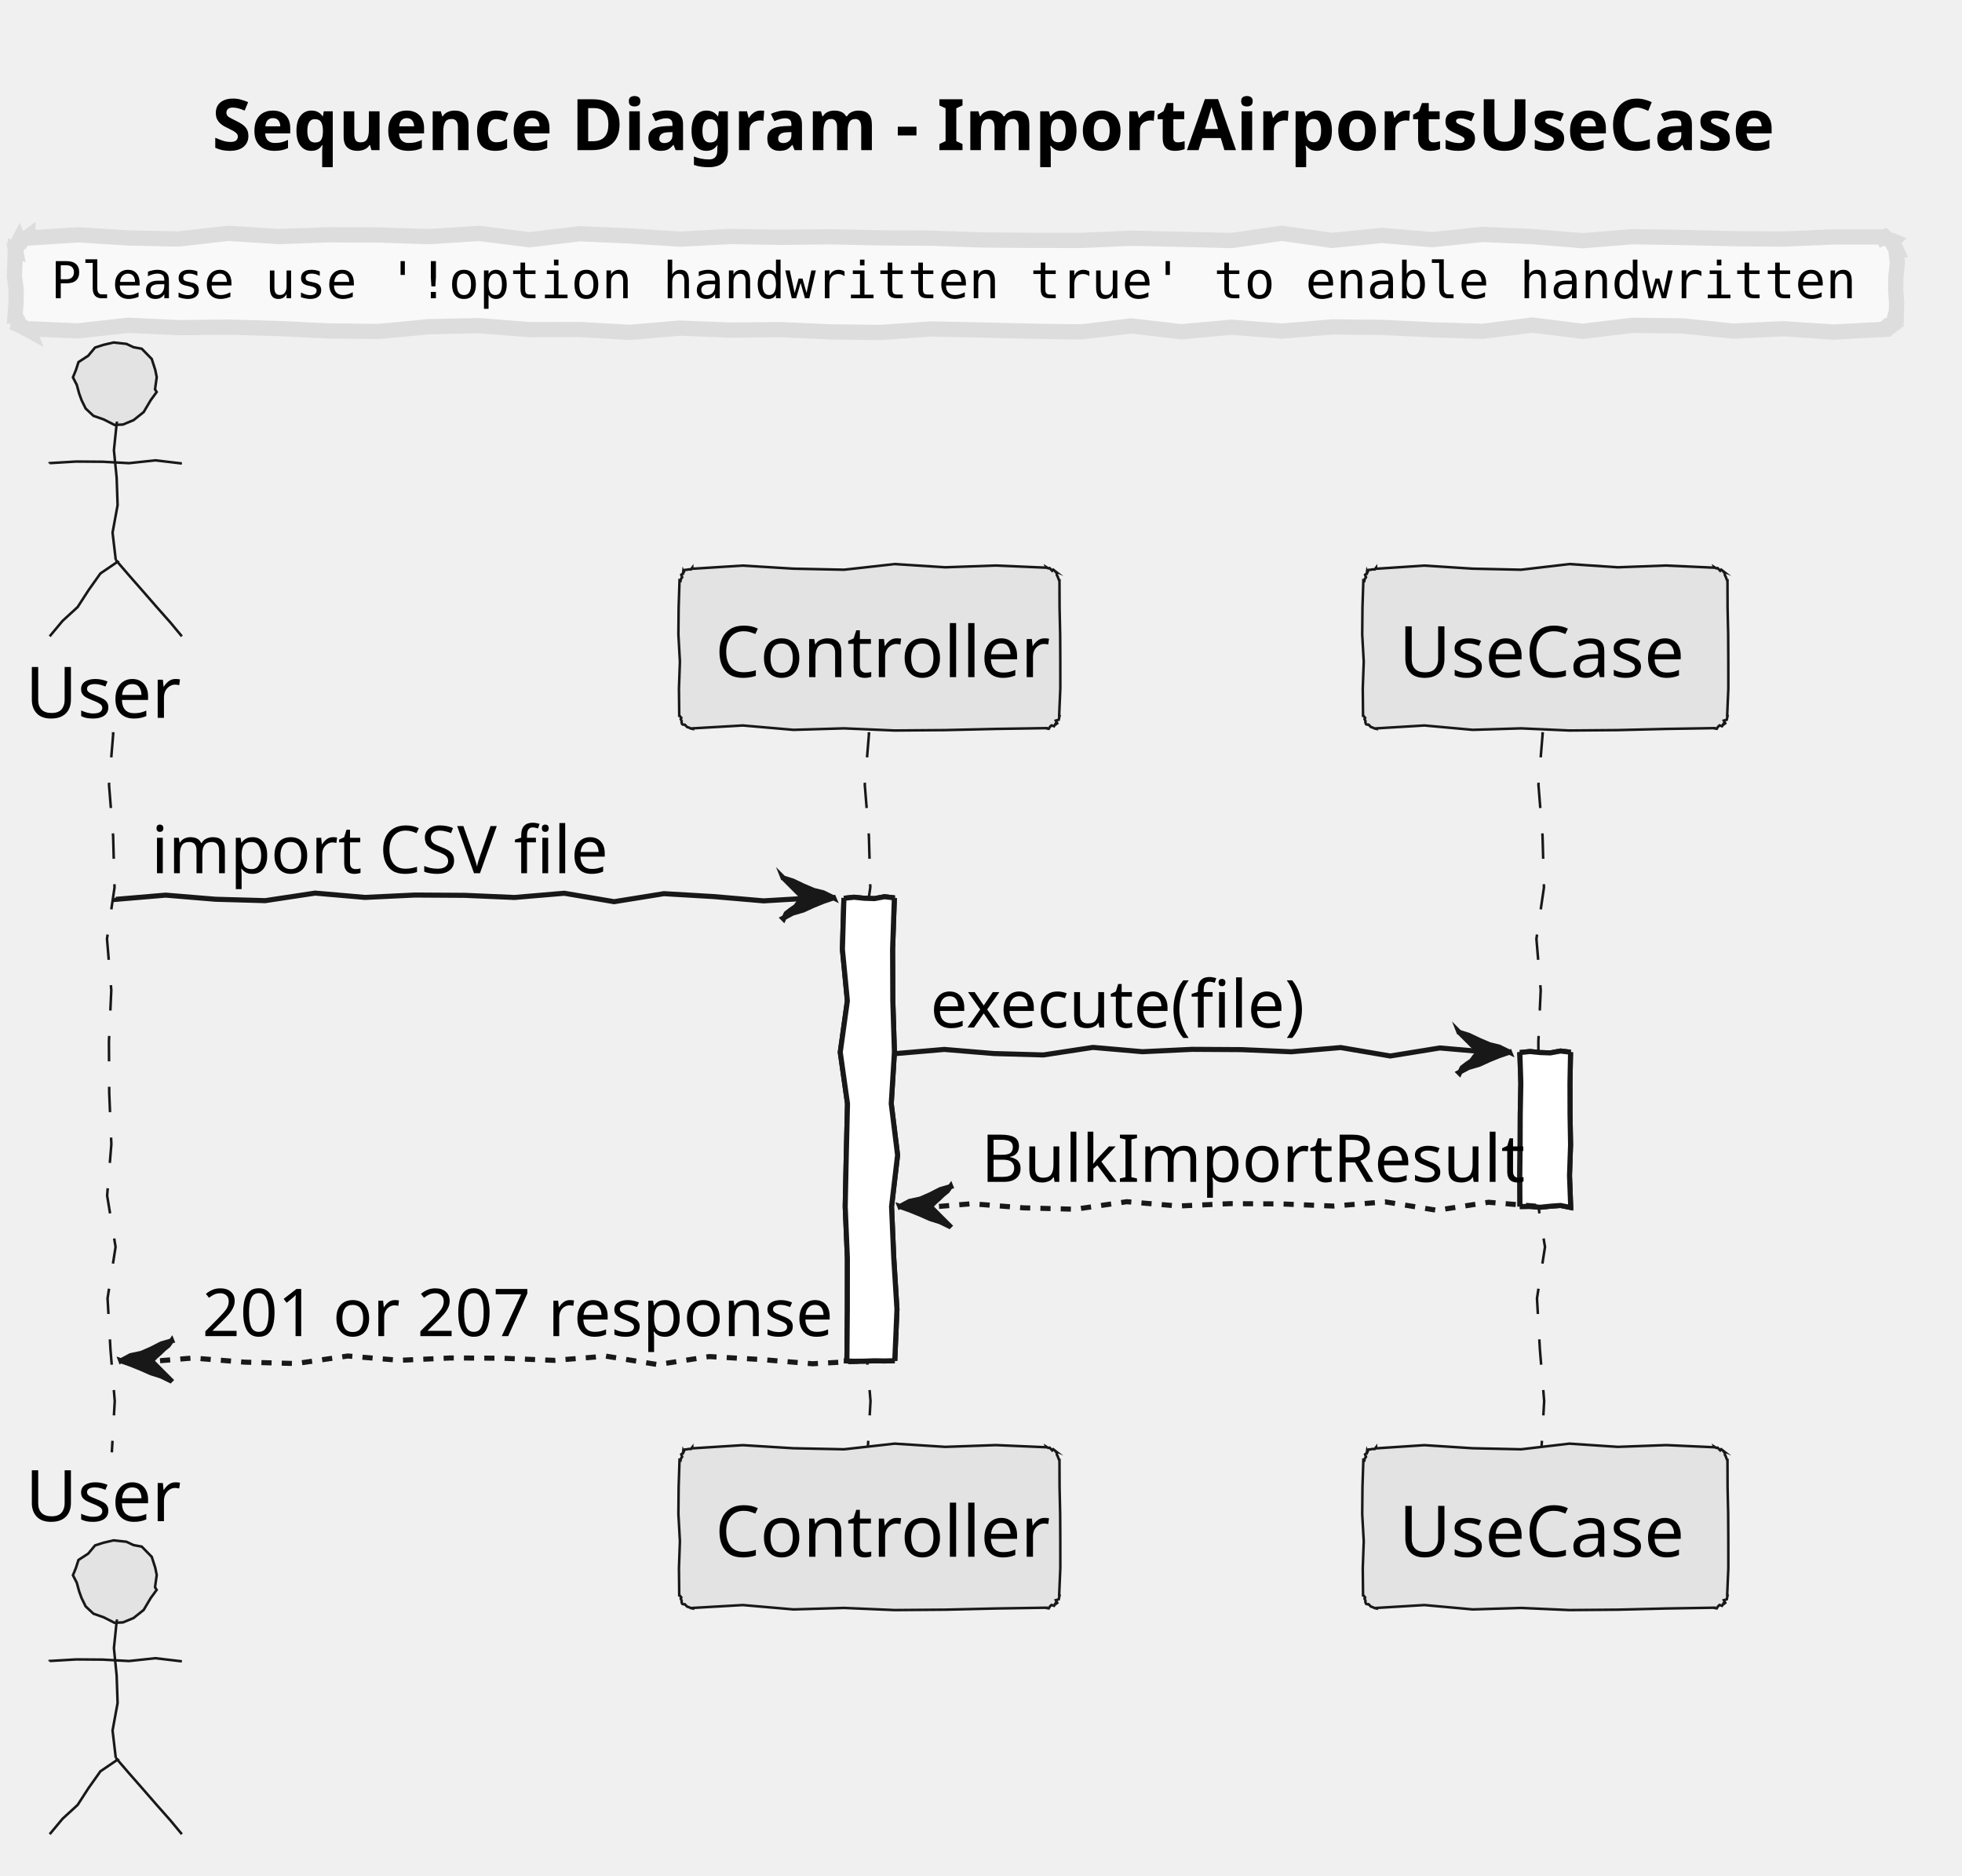
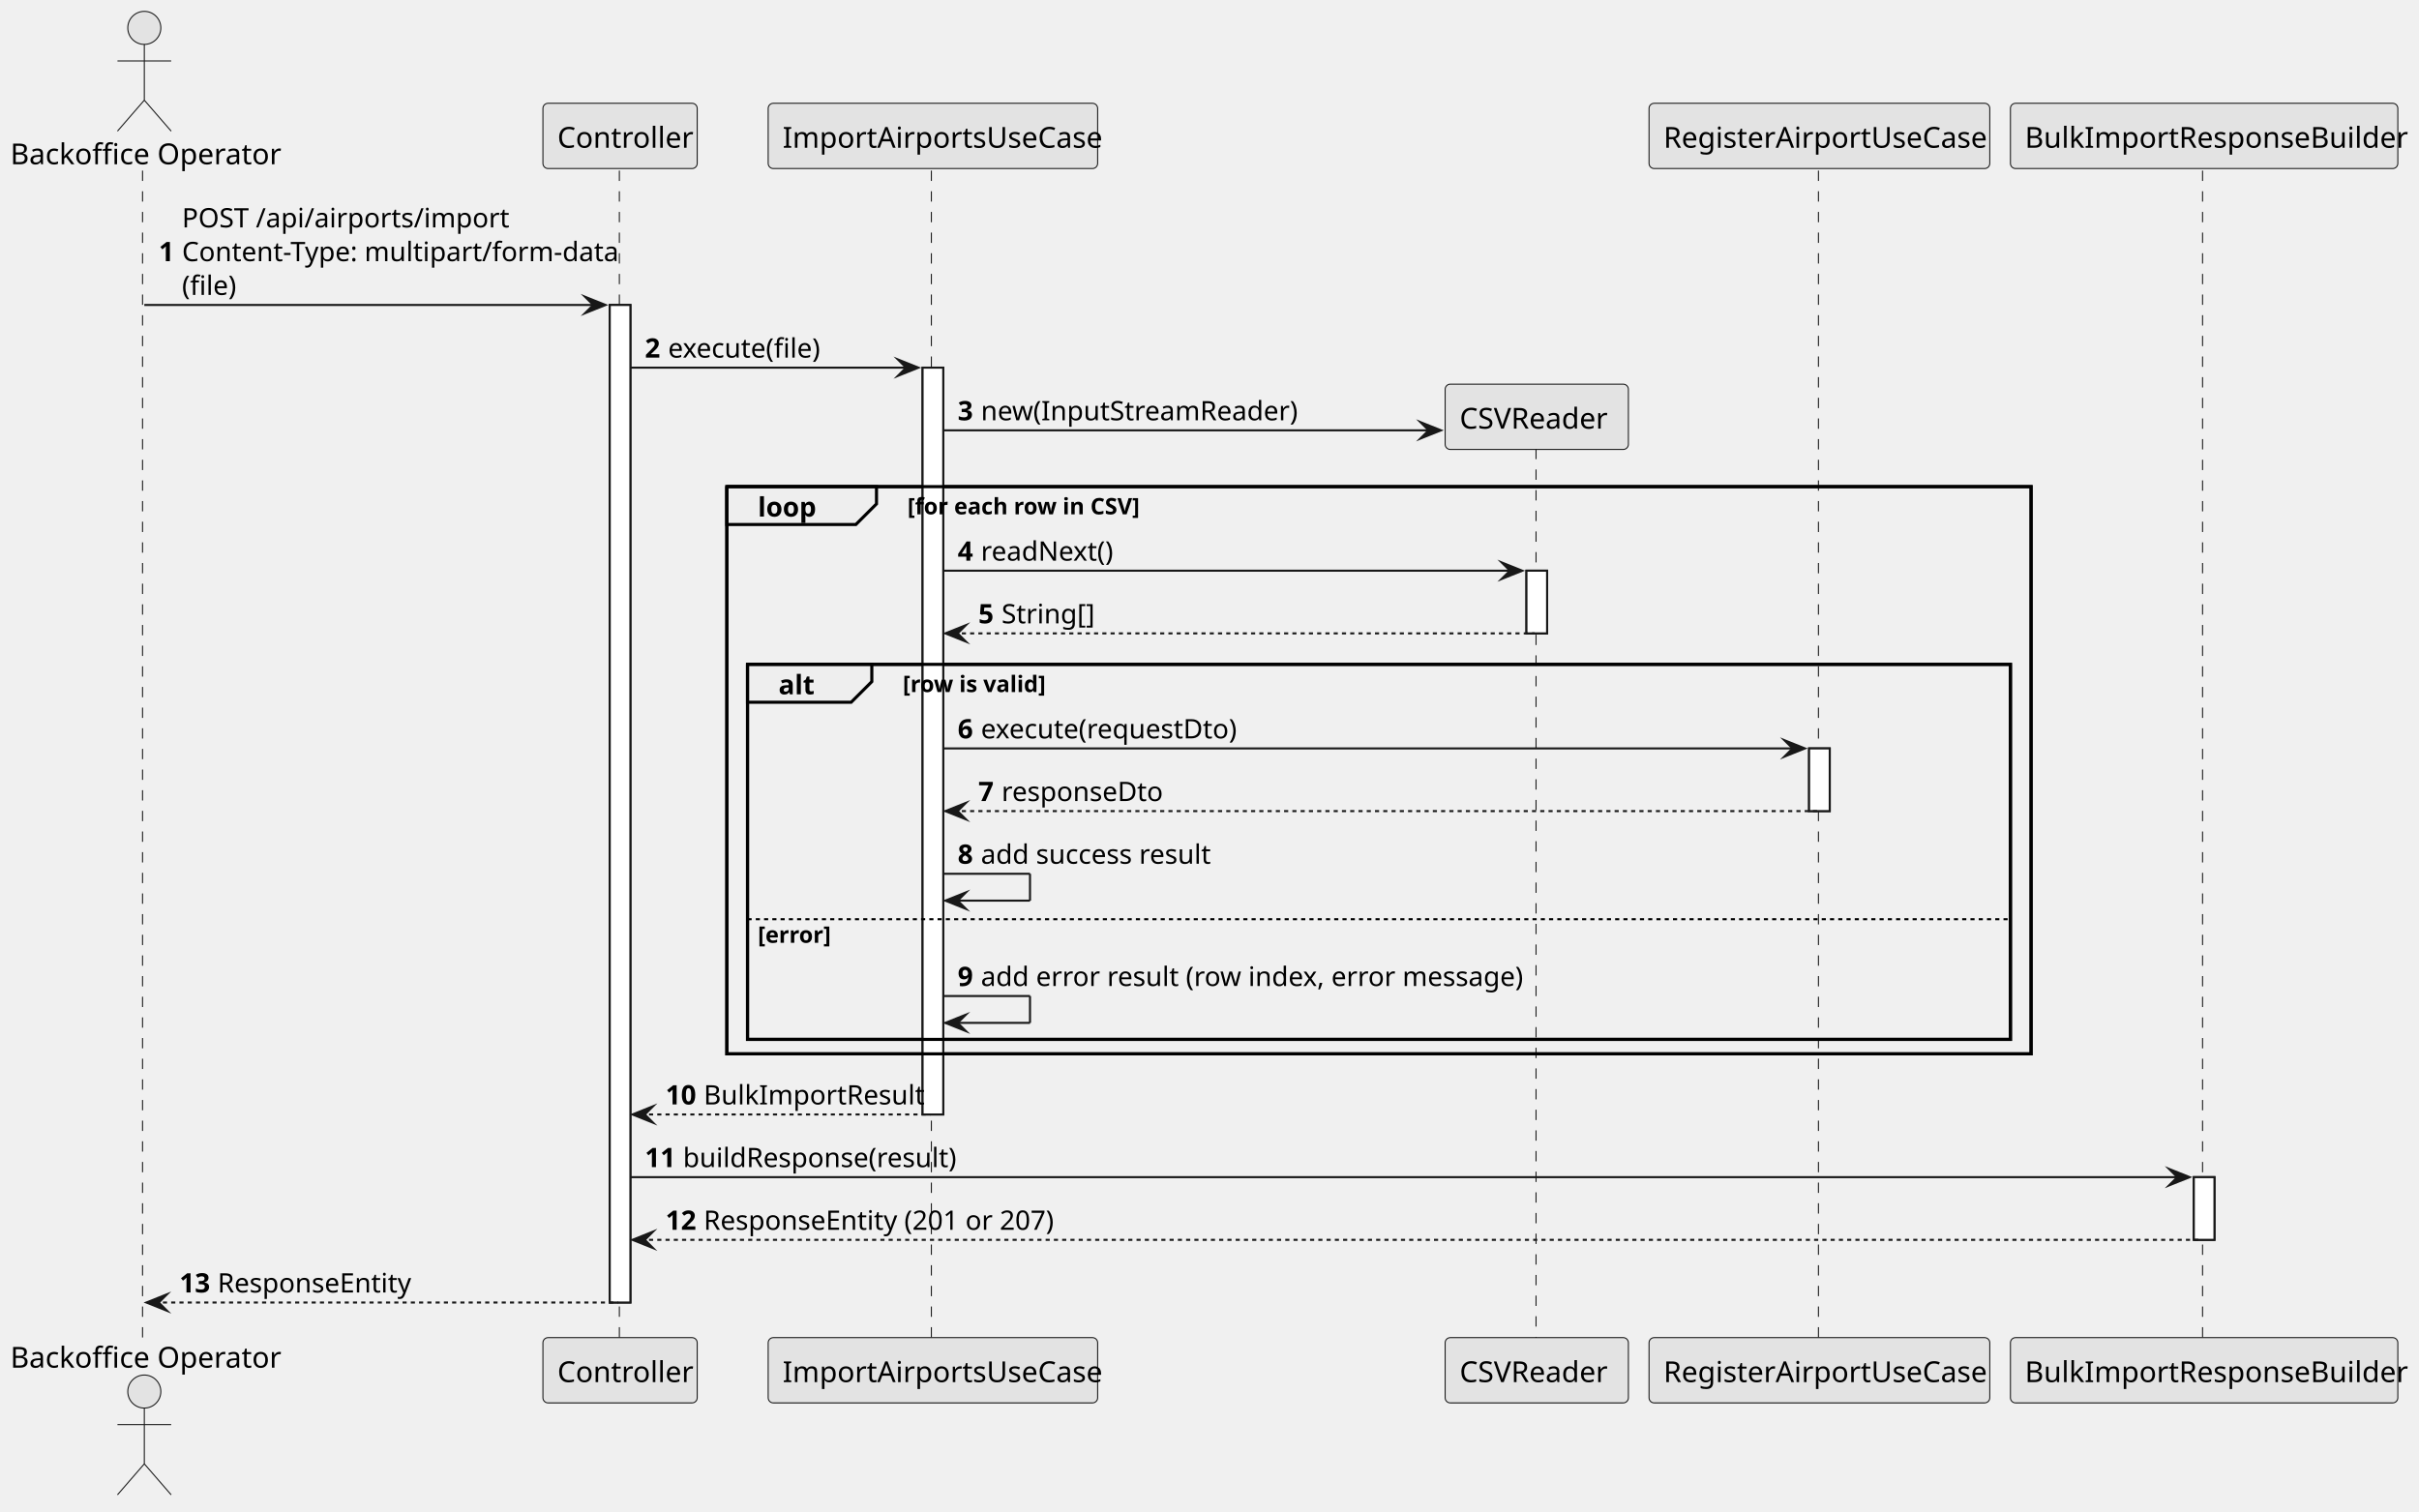
- <svg xmlns="http://www.w3.org/2000/svg" contentStyleType="text/css" data-diagram-type="SEQUENCE" height="369px" preserveAspectRatio="none" style="width:386px;height:369px;background:#FFFFFF;" version="1.1" viewBox="0 0 386 369" width="386px" zoomAndPan="magnify">
+ <svg xmlns="http://www.w3.org/2000/svg" contentStyleType="text/css" data-diagram-type="SEQUENCE" height="732px" preserveAspectRatio="none" style="width:1171px;height:732px;background:#FFFFFF;" version="1.1" viewBox="0 0 1171 732" width="1171px" zoomAndPan="magnify">
  <defs />
  <g>
-     <g class="title" data-source-line="7">
-       <text fill="#000000" font-family="FG Virgil" font-size="14" font-weight="700" lengthAdjust="spacing" textLength="295.641" x="41.709" y="29.533">Sequence Diagram - ImportAirportsUseCase</text>
-     </g>
-     <polygon fill="#F9F9F9" points="5.5,46.609,5.5,46.82,15.366,46.195,25.233,46.803,35.099,47.009,44.966,45.896,54.832,46.532,64.699,46.183,74.565,46.226,84.432,46.541,94.298,45.918,104.165,47.163,114.031,45.979,123.897,46.412,133.764,47.041,143.63,46.524,153.497,46.678,163.363,46.577,173.23,46.788,183.096,46.849,192.963,47.195,202.829,47.28,212.695,47.289,222.562,46.864,232.428,47.073,242.295,47.312,252.161,45.888,262.028,47.288,271.894,46.313,281.761,47.143,291.627,46.114,301.493,46.541,311.36,47.351,321.226,46.561,331.093,46.715,340.959,46.948,350.826,47.026,360.692,46.605,370.559,46.609,370.595,46.698,370.839,46.58,371.302,46.99,371.689,47.218,372.029,47.332,372.326,47.342,372.515,47.42,372.324,47.633,372.418,47.965,372.574,48.323,372.894,48.748,373.059,49.109,372.993,49.109,373.286,51.721,373,54.332,372.944,56.943,373.135,59.555,373.059,62.166,372.853,62.081,372.752,62.453,372.966,62.956,372.753,63.282,372.699,63.674,372.326,63.934,372.285,63.835,372.014,64.178,371.695,64.409,371.205,64.228,370.9,64.49,370.559,64.666,370.559,64.792,360.692,65.318,350.826,64.662,340.959,65.129,331.093,64.112,321.226,63.989,311.36,65.17,301.493,63.949,291.627,65.175,281.761,64.873,271.894,64.398,262.028,64.312,252.161,65.125,242.295,64.367,232.428,65.258,222.562,64.113,212.695,65.283,202.829,65.15,192.963,64.911,183.096,64.713,173.23,65.393,163.363,65.28,153.497,64.835,143.63,64.934,133.764,64.536,123.897,65.382,114.031,64.821,104.165,64.839,94.298,64.058,84.432,64.261,74.565,65.197,64.699,65.096,54.832,64.623,44.966,64.344,35.099,64.447,25.233,63.98,15.366,65.081,5.5,64.666,5.594,64.894,5.214,64.682,4.881,64.587,4.422,64.185,4.097,64.107,3.732,63.934,3.613,63.884,3.673,63.617,3.515,63.258,3.463,62.944,3.076,62.49,3,62.166,2.955,62.166,3.148,59.555,3.189,56.943,2.829,54.332,2.935,51.721,3,49.109,3.046,49.128,2.958,48.678,3.402,48.447,3.519,48.082,3.555,47.682,3.732,47.342,3.75,47.385,4.179,47.42,4.399,46.952,4.833,46.999,5.183,46.844,5.5,46.609" style="stroke:#DDDDDD;stroke-width:3;stroke-linejoin:miter;stroke-miterlimit:10;" />
-     <text fill="#000000" font-family="monospace" font-size="10" lengthAdjust="spacing" textLength="354.058" x="10" y="58.666">Please use '!option handwritten true' to enable handwritten</text>
-     <g>
-       <polygon fill="#FFFFFF" points="166.033,176.627,166.033,176.697,168.033,176.489,170.033,176.691,172.033,176.76,174.033,176.389,176.033,176.627,175.955,176.627,175.606,186.744,175.649,196.861,175.965,206.978,175.341,217.096,176.586,227.213,175.402,237.33,175.835,247.447,176.465,257.565,176.033,267.682,176.033,267.653,174.033,267.704,172.033,267.671,170.033,267.741,168.033,267.761,166.033,267.682,166.618,267.682,166.704,257.565,166.712,247.447,166.287,237.33,166.496,227.213,166.735,217.096,165.311,206.978,166.711,196.861,165.736,186.744,166.033,176.627" style="stroke:#181818;stroke-width:1;stroke-linejoin:miter;stroke-miterlimit:10;" />
-     </g>
-     <g>
-       <polygon fill="#FFFFFF" points="299.012,206.978,299.012,207.049,301.012,206.84,303.012,207.043,305.012,207.112,307.012,206.741,309.012,206.978,308.986,206.978,308.87,213.049,308.884,219.119,308.989,225.19,308.781,231.26,309.012,237.33,309.012,237.515,307.012,237.12,305.012,237.264,303.012,237.474,301.012,237.302,299.012,237.33,299.034,237.33,299.001,231.26,299.071,225.19,299.091,219.119,299.207,213.049,299.012,206.978" style="stroke:#181818;stroke-width:1;stroke-linejoin:miter;stroke-miterlimit:10;" />
-     </g>
-     <g class="participant-lifeline" data-entity-uid="part1" data-qualified-name="user" data-source-line="9" id="part1-lifeline">
-       <g>
-         <polygon fill="#000000" fill-opacity="0" points="18.779,144.275,18.779,144.345,20.379,144.137,21.979,144.34,23.579,144.409,25.179,144.038,26.779,144.275,26.702,144.275,26.353,154.376,26.396,164.476,26.711,174.577,26.088,184.677,27.333,194.778,26.149,204.878,26.581,214.978,27.211,225.079,26.694,235.179,26.848,245.28,26.747,255.38,26.958,265.481,27.018,275.581,26.779,285.682,26.779,285.877,25.179,285.905,23.579,285.908,21.979,285.767,20.379,285.836,18.779,285.682,19.482,285.682,18.058,275.581,19.458,265.481,18.483,255.38,19.313,245.28,18.284,235.179,18.711,225.079,19.521,214.978,18.731,204.878,18.885,194.778,19.118,184.677,19.195,174.577,18.775,164.476,19.067,154.376,18.779,144.275" />
-         <path d="M22,144.275 L22.28,144.275 L21.448,154.376 L22.258,164.476 L22.533,174.577 L21.049,184.677 L21.896,194.778 L21.431,204.878 L21.489,214.978 L21.909,225.079 L21.078,235.179 L22.738,245.28 L21.16,255.38 L21.736,265.481 L22.576,275.581 L22,285.682" fill="none" style="stroke:#181818;stroke-width:0.5;stroke-dasharray:5,5;" />
-       </g>
-     </g>
-     <g class="participant-lifeline" data-entity-uid="part2" data-qualified-name="ctrl" data-source-line="10" id="part2-lifeline">
-       <g>
-         <polygon fill="#000000" fill-opacity="0" points="167.033,144.275,167.033,144.345,168.633,144.137,170.233,144.34,171.833,144.409,173.433,144.038,175.033,144.275,174.955,144.275,174.606,154.376,174.649,164.476,174.965,174.577,174.341,184.677,175.586,194.778,174.402,204.878,174.835,214.978,175.465,225.079,174.947,235.179,175.101,245.28,175.001,255.38,175.211,265.481,175.272,275.581,175.033,285.682,175.033,285.877,173.433,285.905,171.833,285.908,170.233,285.767,168.633,285.836,167.033,285.682,167.735,285.682,166.311,275.581,167.711,265.481,166.736,255.38,167.566,245.28,166.538,235.179,166.964,225.079,167.774,214.978,166.984,204.878,167.138,194.778,167.371,184.677,167.449,174.577,167.029,164.476,167.32,154.376,167.033,144.275" />
-         <path d="M170.688,144.275 L170.968,144.275 L170.136,154.376 L170.946,164.476 L171.221,174.577 L169.737,184.677 L170.584,194.778 L170.119,204.878 L170.177,214.978 L170.597,225.079 L169.766,235.179 L171.426,245.28 L169.848,255.38 L170.424,265.481 L171.264,275.581 L170.688,285.682" fill="none" style="stroke:#181818;stroke-width:0.5;stroke-dasharray:5,5;" />
-       </g>
-     </g>
-     <g class="participant-lifeline" data-entity-uid="part3" data-qualified-name="uc" data-source-line="11" id="part3-lifeline">
-       <g>
-         <polygon fill="#000000" fill-opacity="0" points="300.012,144.275,300.012,144.345,301.612,144.137,303.212,144.34,304.812,144.409,306.412,144.038,308.012,144.275,307.934,144.275,307.585,154.376,307.628,164.476,307.944,174.577,307.32,184.677,308.565,194.778,307.381,204.878,307.814,214.978,308.444,225.079,307.926,235.179,308.08,245.28,307.98,255.38,308.19,265.481,308.251,275.581,308.012,285.682,308.012,285.877,306.412,285.905,304.812,285.908,303.212,285.767,301.612,285.836,300.012,285.682,300.714,285.682,299.291,275.581,300.69,265.481,299.715,255.38,300.546,245.28,299.517,235.179,299.943,225.079,300.753,214.978,299.963,204.878,300.117,194.778,300.35,184.677,300.428,174.577,300.008,164.476,300.299,154.376,300.012,144.275" />
-         <path d="M303.222,144.275 L303.502,144.275 L302.67,154.376 L303.48,164.476 L303.755,174.577 L302.271,184.677 L303.119,194.778 L302.654,204.878 L302.711,214.978 L303.131,225.079 L302.3,235.179 L303.96,245.28 L302.382,255.38 L302.959,265.481 L303.798,275.581 L303.222,285.682" fill="none" style="stroke:#181818;stroke-width:0.5;stroke-dasharray:5,5;" />
-       </g>
-     </g>
-     <g class="participant participant-head" data-entity-uid="part1" data-qualified-name="user" data-source-line="9" id="part1-head">
-       <text fill="#000000" font-family="FG Virgil" font-size="14" lengthAdjust="spacing" textLength="29.559" x="5" y="141.199">User</text>
-       <polygon fill="#E3E3E3" points="30.823,77.112,29.651,78.714,28.264,81.061,26.28,82.643,24.196,83.507,22.534,83.583,20.397,82.501,18.382,81.794,16.852,80.36,16.049,78.717,15.573,77.409,15.107,75.701,14.35,74.231,14.932,72.796,15.441,71.224,17.353,69.98,18.698,68.367,20.364,67.831,22.343,67.37,24.881,67.644,26.272,68.299,27.888,68.597,29.854,70.61,30.539,72.736,30.836,74.187,30.499,76.577" style="stroke:#181818;stroke-width:0.5;stroke-linejoin:miter;stroke-miterlimit:10;" />
-       <path d="M22.779,83.166 L22.966,83.166 L22.411,88.566 L22.951,93.966 L23.135,99.366 L22.145,104.766 L22.779,110.166 M9.779,91.166 L9.779,91.097 L14.979,90.787 L20.179,90.825 L25.379,91.105 L30.579,90.552 L35.779,91.166 M22.779,110.166 L23.151,110.488 L19.756,112.799 L17.447,116.051 L15.269,119.418 L12.322,122.116 L9.779,125.166 M22.779,110.166 L22.825,110.206 L25.358,113.147 L28.099,116.27 L30.74,119.305 L33.573,122.507 L35.779,125.166" fill="none" style="stroke:#181818;stroke-width:0.5;" />
-     </g>
-     <g class="participant participant-tail" data-entity-uid="part1" data-qualified-name="user" data-source-line="9" id="part1-tail">
-       <text fill="#000000" font-family="FG Virgil" font-size="14" lengthAdjust="spacing" textLength="29.559" x="5" y="299.215">User</text>
-       <polygon fill="#E3E3E3" points="30.823,312.737,29.651,314.339,28.264,316.686,26.28,318.268,24.196,319.132,22.534,319.208,20.397,318.126,18.382,317.419,16.852,315.985,16.049,314.342,15.573,313.034,15.107,311.326,14.35,309.856,14.932,308.421,15.441,306.849,17.353,305.605,18.698,303.992,20.364,303.456,22.343,302.995,24.881,303.269,26.272,303.925,27.888,304.222,29.854,306.235,30.539,308.361,30.836,309.812,30.499,312.202" style="stroke:#181818;stroke-width:0.5;stroke-linejoin:miter;stroke-miterlimit:10;" />
-       <path d="M22.779,318.791 L22.966,318.791 L22.411,324.191 L22.951,329.591 L23.135,334.991 L22.145,340.391 L22.779,345.791 M9.779,326.791 L9.779,326.722 L14.979,326.412 L20.179,326.45 L25.379,326.73 L30.579,326.176 L35.779,326.791 M22.779,345.791 L23.151,346.113 L19.756,348.424 L17.447,351.676 L15.269,355.043 L12.322,357.741 L9.779,360.791 M22.779,345.791 L22.825,345.831 L25.358,348.772 L28.099,351.895 L30.74,354.93 L33.573,358.132 L35.779,360.791" fill="none" style="stroke:#181818;stroke-width:0.5;" />
-     </g>
-     <g class="participant participant-head" data-entity-uid="part2" data-qualified-name="ctrl" data-source-line="10" id="part2-head">
-       <polygon fill="#E3E3E3" points="136.188,111.666,136.188,111.876,146.144,111.252,156.099,111.859,166.055,112.066,176.011,110.953,185.966,111.588,195.922,111.24,205.877,111.666,205.828,111.548,206.222,111.791,206.496,111.746,207.009,112.276,207.211,112.058,207.645,112.398,207.584,112.373,207.925,112.807,207.912,113.094,208.106,113.468,208.221,113.808,208.377,114.166,208.437,114.166,208.457,119.488,208.573,124.81,208.601,130.132,208.604,135.453,208.377,140.775,208.456,140.808,208.374,141.188,208.301,141.572,207.716,141.744,208.001,142.276,207.645,142.543,207.607,142.452,207.36,142.854,206.875,142.684,206.576,142.961,206.326,143.357,205.877,143.275,205.877,143.227,195.922,143.381,185.966,143.614,176.011,143.692,166.055,143.272,156.099,143.563,146.144,142.703,136.188,143.275,136.224,143.363,135.904,143.298,135.538,143.119,135.206,143.025,134.712,142.541,134.42,142.543,134.219,142.46,134.082,142.11,134.109,141.828,133.92,141.457,134.044,141.216,133.688,140.775,133.63,140.775,133.574,135.453,133.764,130.132,133.466,124.81,133.515,119.488,133.688,114.166,133.888,114.249,133.969,113.868,134.207,113.553,134.028,113.064,134.372,112.793,134.42,112.398,134.495,112.58,134.714,112.106,135.115,112.076,135.497,111.998,135.918,112.013,136.188,111.666" style="stroke:#181818;stroke-width:0.5;stroke-linejoin:miter;stroke-miterlimit:10;" />
-       <text fill="#000000" font-family="FG Virgil" font-size="14" lengthAdjust="spacing" textLength="60.69" x="140.688" y="133.199">Controller</text>
-     </g>
-     <g class="participant participant-tail" data-entity-uid="part2" data-qualified-name="ctrl" data-source-line="10" id="part2-tail">
-       <polygon fill="#E3E3E3" points="136.188,284.682,136.188,284.892,146.144,284.267,156.099,284.875,166.055,285.081,176.011,283.968,185.966,284.604,195.922,284.255,205.877,284.682,205.828,284.563,206.222,284.807,206.496,284.762,207.009,285.291,207.211,285.073,207.645,285.414,207.584,285.389,207.925,285.822,207.912,286.11,208.106,286.483,208.221,286.824,208.377,287.182,208.437,287.182,208.457,292.503,208.573,297.825,208.601,303.147,208.604,308.469,208.377,313.791,208.456,313.824,208.374,314.204,208.301,314.588,207.716,314.76,208.001,315.292,207.645,315.559,207.607,315.467,207.36,315.87,206.875,315.699,206.576,315.977,206.326,316.373,205.877,316.291,205.877,316.242,195.922,316.396,185.966,316.63,176.011,316.707,166.055,316.287,156.099,316.578,146.144,315.719,136.188,316.291,136.224,316.379,135.904,316.313,135.538,316.135,135.206,316.041,134.712,315.557,134.42,315.559,134.219,315.476,134.082,315.126,134.109,314.844,133.92,314.473,134.044,314.231,133.688,313.791,133.63,313.791,133.574,308.469,133.764,303.147,133.466,297.825,133.515,292.503,133.688,287.182,133.888,287.264,133.969,286.884,134.207,286.568,134.028,286.08,134.372,285.808,134.42,285.414,134.495,285.596,134.714,285.122,135.115,285.091,135.497,285.013,135.918,285.029,136.188,284.682" style="stroke:#181818;stroke-width:0.5;stroke-linejoin:miter;stroke-miterlimit:10;" />
-       <text fill="#000000" font-family="FG Virgil" font-size="14" lengthAdjust="spacing" textLength="60.69" x="140.688" y="306.215">Controller</text>
-     </g>
-     <g class="participant participant-head" data-entity-uid="part3" data-qualified-name="uc" data-source-line="11" id="part3-head">
-       <polygon fill="#E3E3E3" points="270.722,111.666,270.722,111.876,280.233,111.252,289.745,111.859,299.256,112.066,308.767,110.953,318.279,111.588,327.79,111.24,337.301,111.666,337.252,111.548,337.646,111.791,337.92,111.746,338.433,112.276,338.635,112.058,339.069,112.398,339.008,112.373,339.349,112.807,339.336,113.094,339.529,113.468,339.645,113.808,339.801,114.166,339.861,114.166,339.881,119.488,339.997,124.81,340.025,130.132,340.028,135.453,339.801,140.775,339.88,140.808,339.798,141.188,339.725,141.572,339.14,141.744,339.424,142.276,339.069,142.543,339.031,142.452,338.784,142.854,338.299,142.684,338,142.961,337.749,143.357,337.301,143.275,337.301,143.227,327.79,143.381,318.279,143.614,308.767,143.692,299.256,143.272,289.745,143.563,280.233,142.703,270.722,143.275,270.758,143.363,270.438,143.298,270.072,143.119,269.74,143.025,269.246,142.541,268.954,142.543,268.754,142.46,268.617,142.11,268.643,141.828,268.454,141.457,268.579,141.216,268.222,140.775,268.164,140.775,268.108,135.453,268.298,130.132,268,124.81,268.049,119.488,268.222,114.166,268.422,114.249,268.503,113.868,268.741,113.553,268.562,113.064,268.906,112.793,268.954,112.398,269.03,112.58,269.248,112.106,269.649,112.076,270.031,111.998,270.452,112.013,270.722,111.666" style="stroke:#181818;stroke-width:0.5;stroke-linejoin:miter;stroke-miterlimit:10;" />
-       <text fill="#000000" font-family="FG Virgil" font-size="14" lengthAdjust="spacing" textLength="57.579" x="275.222" y="133.199">UseCase</text>
-     </g>
-     <g class="participant participant-tail" data-entity-uid="part3" data-qualified-name="uc" data-source-line="11" id="part3-tail">
-       <polygon fill="#E3E3E3" points="270.722,284.682,270.722,284.892,280.233,284.267,289.745,284.875,299.256,285.081,308.767,283.968,318.279,284.604,327.79,284.255,337.301,284.682,337.252,284.563,337.646,284.807,337.92,284.762,338.433,285.291,338.635,285.073,339.069,285.414,339.008,285.389,339.349,285.822,339.336,286.11,339.529,286.483,339.645,286.824,339.801,287.182,339.861,287.182,339.881,292.503,339.997,297.825,340.025,303.147,340.028,308.469,339.801,313.791,339.88,313.824,339.798,314.204,339.725,314.588,339.14,314.76,339.424,315.292,339.069,315.559,339.031,315.467,338.784,315.87,338.299,315.699,338,315.977,337.749,316.373,337.301,316.291,337.301,316.242,327.79,316.396,318.279,316.63,308.767,316.707,299.256,316.287,289.745,316.578,280.233,315.719,270.722,316.291,270.758,316.379,270.438,316.313,270.072,316.135,269.74,316.041,269.246,315.557,268.954,315.559,268.754,315.476,268.617,315.126,268.643,314.844,268.454,314.473,268.579,314.231,268.222,313.791,268.164,313.791,268.108,308.469,268.298,303.147,268,297.825,268.049,292.503,268.222,287.182,268.422,287.264,268.503,286.884,268.741,286.568,268.562,286.08,268.906,285.808,268.954,285.414,269.03,285.596,269.248,285.122,269.649,285.091,270.031,285.013,270.452,285.029,270.722,284.682" style="stroke:#181818;stroke-width:0.5;stroke-linejoin:miter;stroke-miterlimit:10;" />
-       <text fill="#000000" font-family="FG Virgil" font-size="14" lengthAdjust="spacing" textLength="57.579" x="275.222" y="306.215">UseCase</text>
-     </g>
-     <g>
-       <polygon fill="#FFFFFF" points="166.033,176.627,166.033,176.697,168.033,176.489,170.033,176.691,172.033,176.76,174.033,176.389,176.033,176.627,175.955,176.627,175.606,186.744,175.649,196.861,175.965,206.978,175.341,217.096,176.586,227.213,175.402,237.33,175.835,247.447,176.465,257.565,176.033,267.682,176.033,267.653,174.033,267.704,172.033,267.671,170.033,267.741,168.033,267.761,166.033,267.682,166.618,267.682,166.704,257.565,166.712,247.447,166.287,237.33,166.496,227.213,166.735,217.096,165.311,206.978,166.711,196.861,165.736,186.744,166.033,176.627" style="stroke:#181818;stroke-width:1;stroke-linejoin:miter;stroke-miterlimit:10;" />
-     </g>
-     <g>
-       <polygon fill="#FFFFFF" points="299.012,206.978,299.012,207.049,301.012,206.84,303.012,207.043,305.012,207.112,307.012,206.741,309.012,206.978,308.986,206.978,308.87,213.049,308.884,219.119,308.989,225.19,308.781,231.26,309.012,237.33,309.012,237.515,307.012,237.12,305.012,237.264,303.012,237.474,301.012,237.302,299.012,237.33,299.034,237.33,299.001,231.26,299.071,225.19,299.091,219.119,299.207,213.049,299.012,206.978" style="stroke:#181818;stroke-width:1;stroke-linejoin:miter;stroke-miterlimit:10;" />
+     <g>
+       <rect fill="#FFFFFF" height="483.016" style="stroke:#181818;stroke-width:1;" width="10" x="295.168" y="147.664" />
+     </g>
+     <g>
+       <rect fill="#FFFFFF" height="361.609" style="stroke:#181818;stroke-width:1;" width="10" x="446.607" y="178.016" />
+     </g>
+     <g>
+       <rect fill="#FFFFFF" height="30.352" style="stroke:#181818;stroke-width:1;" width="10" x="738.926" y="276.328" />
+     </g>
+     <g>
+       <rect fill="#FFFFFF" height="30.352" style="stroke:#181818;stroke-width:1;" width="10" x="875.75" y="362.383" />
+     </g>
+     <g>
+       <rect fill="#FFFFFF" height="30.352" style="stroke:#181818;stroke-width:1;" width="10" x="1061.987" y="569.977" />
+     </g>
+     <rect fill="none" height="274.648" style="stroke:#000000;stroke-width:1.5;" width="631.359" x="351.862" y="235.625" />
+     <rect fill="none" height="181.594" style="stroke:#000000;stroke-width:1.5;" width="611.359" x="361.862" y="321.68" />
+     <g class="participant-lifeline" data-entity-uid="part1" data-qualified-name="Actor" data-source-line="6" id="part1-lifeline">
+       <g>
+         <rect fill="#000000" fill-opacity="0" height="566.07" width="8" x="65.862" y="82.609" />
+         <line style="stroke:#181818;stroke-width:0.5;stroke-dasharray:5,5;" x1="69" x2="69" y1="82.609" y2="648.68" />
+       </g>
+     </g>
+     <g class="participant-lifeline" data-entity-uid="part2" data-qualified-name="Ctrl" data-source-line="7" id="part2-lifeline">
+       <g>
+         <rect fill="#000000" fill-opacity="0" height="566.07" width="8" x="296.168" y="82.609" />
+         <line style="stroke:#181818;stroke-width:0.5;stroke-dasharray:5,5;" x1="299.823" x2="299.823" y1="82.609" y2="648.68" />
+       </g>
+     </g>
+     <g class="participant-lifeline" data-entity-uid="part3" data-qualified-name="UC" data-source-line="8" id="part3-lifeline">
+       <g>
+         <rect fill="#000000" fill-opacity="0" height="566.07" width="8" x="447.607" y="82.609" />
+         <line style="stroke:#181818;stroke-width:0.5;stroke-dasharray:5,5;" x1="450.862" x2="450.862" y1="82.609" y2="648.68" />
+       </g>
+     </g>
+     <g class="participant-lifeline" data-entity-uid="part4" data-qualified-name="Reader" data-source-line="9" id="part4-lifeline">
+       <g>
+         <rect fill="#000000" fill-opacity="0" height="431.359" width="8" x="739.926" y="217.32" />
+         <line style="stroke:#181818;stroke-width:0.5;stroke-dasharray:5,5;" x1="743.574" x2="743.574" y1="217.32" y2="648.68" />
+       </g>
+     </g>
+     <g class="participant-lifeline" data-entity-uid="part5" data-qualified-name="InnerUC" data-source-line="10" id="part5-lifeline">
+       <g>
+         <rect fill="#000000" fill-opacity="0" height="566.07" width="8" x="876.75" y="82.609" />
+         <line style="stroke:#181818;stroke-width:0.5;stroke-dasharray:5,5;" x1="880.277" x2="880.277" y1="82.609" y2="648.68" />
+       </g>
+     </g>
+     <g class="participant-lifeline" data-entity-uid="part6" data-qualified-name="Builder" data-source-line="11" id="part6-lifeline">
+       <g>
+         <rect fill="#000000" fill-opacity="0" height="566.07" width="8" x="1062.987" y="82.609" />
+         <line style="stroke:#181818;stroke-width:0.5;stroke-dasharray:5,5;" x1="1066.222" x2="1066.222" y1="82.609" y2="648.68" />
+       </g>
+     </g>
+     <g class="participant participant-head" data-entity-uid="part1" data-qualified-name="Actor" data-source-line="6" id="part1-head">
+       <text fill="#000000" font-family="sans-serif" font-size="14" lengthAdjust="spacing" textLength="123.724" x="5" y="79.533">Backoffice Operator</text>
+       <ellipse cx="69.862" cy="13.5" fill="#E3E3E3" rx="8" ry="8" style="stroke:#181818;stroke-width:0.5;" />
+       <path d="M69.862,21.5 L69.862,48.5 M56.862,29.5 L82.862,29.5 M69.862,48.5 L56.862,63.5 M69.862,48.5 L82.862,63.5" fill="none" style="stroke:#181818;stroke-width:0.5;" />
+     </g>
+     <g class="participant participant-tail" data-entity-uid="part1" data-qualified-name="Actor" data-source-line="6" id="part1-tail">
+       <text fill="#000000" font-family="sans-serif" font-size="14" lengthAdjust="spacing" textLength="123.724" x="5" y="662.213">Backoffice Operator</text>
+       <ellipse cx="69.862" cy="673.789" fill="#E3E3E3" rx="8" ry="8" style="stroke:#181818;stroke-width:0.5;" />
+       <path d="M69.862,681.789 L69.862,708.789 M56.862,689.789 L82.862,689.789 M69.862,708.789 L56.862,723.789 M69.862,708.789 L82.862,723.789" fill="none" style="stroke:#181818;stroke-width:0.5;" />
+     </g>
+     <g class="participant participant-head" data-entity-uid="part2" data-qualified-name="Ctrl" data-source-line="7" id="part2-head">
+       <rect fill="#E3E3E3" height="31.609" rx="2.5" ry="2.5" style="stroke:#181818;stroke-width:0.5;" width="74.689" x="262.823" y="50" />
+       <text fill="#000000" font-family="sans-serif" font-size="14" lengthAdjust="spacing" textLength="60.69" x="269.823" y="71.533">Controller</text>
+     </g>
+     <g class="participant participant-tail" data-entity-uid="part2" data-qualified-name="Ctrl" data-source-line="7" id="part2-tail">
+       <rect fill="#E3E3E3" height="31.609" rx="2.5" ry="2.5" style="stroke:#181818;stroke-width:0.5;" width="74.689" x="262.823" y="647.68" />
+       <text fill="#000000" font-family="sans-serif" font-size="14" lengthAdjust="spacing" textLength="60.69" x="269.823" y="669.213">Controller</text>
+     </g>
+     <g class="participant participant-head" data-entity-uid="part3" data-qualified-name="UC" data-source-line="8" id="part3-head">
+       <rect fill="#E3E3E3" height="31.609" rx="2.5" ry="2.5" style="stroke:#181818;stroke-width:0.5;" width="159.489" x="371.862" y="50" />
+       <text fill="#000000" font-family="sans-serif" font-size="14" lengthAdjust="spacing" textLength="145.489" x="378.862" y="71.533">ImportAirportsUseCase</text>
+     </g>
+     <g class="participant participant-tail" data-entity-uid="part3" data-qualified-name="UC" data-source-line="8" id="part3-tail">
+       <rect fill="#E3E3E3" height="31.609" rx="2.5" ry="2.5" style="stroke:#181818;stroke-width:0.5;" width="159.489" x="371.862" y="647.68" />
+       <text fill="#000000" font-family="sans-serif" font-size="14" lengthAdjust="spacing" textLength="145.489" x="378.862" y="669.213">ImportAirportsUseCase</text>
+     </g>
+     <g class="participant participant-tail" data-entity-uid="part4" data-qualified-name="Reader" data-source-line="9" id="part4-tail">
+       <rect fill="#E3E3E3" height="31.609" rx="2.5" ry="2.5" style="stroke:#181818;stroke-width:0.5;" width="88.703" x="699.574" y="647.68" />
+       <text fill="#000000" font-family="sans-serif" font-size="14" lengthAdjust="spacing" textLength="74.703" x="706.574" y="669.213">CSVReader</text>
+     </g>
+     <g class="participant participant-head" data-entity-uid="part5" data-qualified-name="InnerUC" data-source-line="10" id="part5-head">
+       <rect fill="#E3E3E3" height="31.609" rx="2.5" ry="2.5" style="stroke:#181818;stroke-width:0.5;" width="164.944" x="798.277" y="50" />
+       <text fill="#000000" font-family="sans-serif" font-size="14" lengthAdjust="spacing" textLength="150.944" x="805.277" y="71.533">RegisterAirportUseCase</text>
+     </g>
+     <g class="participant participant-tail" data-entity-uid="part5" data-qualified-name="InnerUC" data-source-line="10" id="part5-tail">
+       <rect fill="#E3E3E3" height="31.609" rx="2.5" ry="2.5" style="stroke:#181818;stroke-width:0.5;" width="164.944" x="798.277" y="647.68" />
+       <text fill="#000000" font-family="sans-serif" font-size="14" lengthAdjust="spacing" textLength="150.944" x="805.277" y="669.213">RegisterAirportUseCase</text>
+     </g>
+     <g class="participant participant-head" data-entity-uid="part6" data-qualified-name="Builder" data-source-line="11" id="part6-head">
+       <rect fill="#E3E3E3" height="31.609" rx="2.5" ry="2.5" style="stroke:#181818;stroke-width:0.5;" width="187.53" x="973.222" y="50" />
+       <text fill="#000000" font-family="sans-serif" font-size="14" lengthAdjust="spacing" textLength="173.53" x="980.222" y="71.533">BulkImportResponseBuilder</text>
+     </g>
+     <g class="participant participant-tail" data-entity-uid="part6" data-qualified-name="Builder" data-source-line="11" id="part6-tail">
+       <rect fill="#E3E3E3" height="31.609" rx="2.5" ry="2.5" style="stroke:#181818;stroke-width:0.5;" width="187.53" x="973.222" y="647.68" />
+       <text fill="#000000" font-family="sans-serif" font-size="14" lengthAdjust="spacing" textLength="173.53" x="980.222" y="669.213">BulkImportResponseBuilder</text>
+     </g>
+     <g>
+       <rect fill="#FFFFFF" height="483.016" style="stroke:#181818;stroke-width:1;" width="10" x="295.168" y="147.664" />
+     </g>
+     <g>
+       <rect fill="#FFFFFF" height="361.609" style="stroke:#181818;stroke-width:1;" width="10" x="446.607" y="178.016" />
+     </g>
+     <g>
+       <rect fill="#FFFFFF" height="30.352" style="stroke:#181818;stroke-width:1;" width="10" x="738.926" y="276.328" />
+     </g>
+     <g>
+       <rect fill="#FFFFFF" height="30.352" style="stroke:#181818;stroke-width:1;" width="10" x="875.75" y="362.383" />
+     </g>
+     <g>
+       <rect fill="#FFFFFF" height="30.352" style="stroke:#181818;stroke-width:1;" width="10" x="1061.987" y="569.977" />
    </g>
    <g class="message" data-entity-1="part1" data-entity-2="part2" data-source-line="13" id="msg1">
-       <polygon fill="#181818" points="154.033,172.627,154.059,172.692,155.981,173.299,158.057,174.287,160.082,175.151,161.944,175.606,164.033,176.627,164.023,176.603,161.98,177.295,159.985,178.108,158.024,179.006,155.947,179.613,154.033,180.627,154.163,180.757,154.684,179.678,155.586,178.98,156.535,178.329,157.213,177.407,158.033,176.627,158.049,176.643,157.225,175.819,156.475,175.069,155.689,174.283,154.971,173.565,154.033,172.627" style="stroke:#181818;stroke-width:1;stroke-linejoin:miter;stroke-miterlimit:10;" />
-       <path d="M22.779,176.627 L22.779,176.907 L32.583,176.075 L42.387,176.885 L52.191,177.16 L61.995,175.676 L71.798,176.523 L81.602,176.058 L91.406,176.116 L101.21,176.536 L111.014,175.705 L120.817,177.365 L130.621,175.787 L140.425,176.363 L150.229,177.203 L160.033,176.627" fill="none" style="stroke:#181818;stroke-width:1;" />
-       <text fill="#000000" font-family="FG Virgil" font-size="13" lengthAdjust="spacing" textLength="86.69" x="29.779" y="171.77">import CSV file</text>
-     </g>
-     <g class="message" data-entity-1="part2" data-entity-2="part3" data-source-line="15" id="msg2">
-       <polygon fill="#181818" points="287.012,202.978,287.038,203.044,288.96,203.65,291.036,204.638,293.061,205.502,294.923,205.958,297.012,206.978,297.002,206.954,294.959,207.647,292.964,208.46,291.003,209.357,288.926,209.964,287.012,210.978,287.142,211.109,287.663,210.03,288.565,209.332,289.514,208.68,290.192,207.758,291.012,206.978,291.028,206.995,290.204,206.171,289.454,205.421,288.668,204.635,287.95,203.917,287.012,202.978" style="stroke:#181818;stroke-width:1;stroke-linejoin:miter;stroke-miterlimit:10;" />
-       <path d="M176.033,206.978 L176.033,207.259 L185.781,206.426 L195.529,207.236 L205.278,207.511 L215.026,206.027 L224.774,206.875 L234.522,206.41 L244.27,206.467 L254.019,206.888 L263.767,206.057 L273.515,207.717 L283.264,206.138 L293.012,206.978" fill="none" style="stroke:#181818;stroke-width:1;" />
-       <text fill="#000000" font-family="FG Virgil" font-size="13" lengthAdjust="spacing" textLength="70.808" x="183.033" y="202.122">execute(file)</text>
-     </g>
-     <g class="message" data-entity-1="part3" data-entity-2="part2" data-source-line="17" id="msg3">
-       <polygon fill="#181818" points="187.033,233.33,187.059,233.395,184.981,234.002,183.057,234.99,181.082,235.854,178.944,236.309,177.033,237.33,177.023,237.306,178.98,237.998,180.985,238.811,183.024,239.709,184.947,240.316,187.033,241.33,187.163,241.461,186.084,240.381,185.386,239.684,184.734,239.032,183.812,238.11,183.033,237.33,183.049,237.346,183.825,236.523,184.675,235.772,185.489,234.986,186.371,234.268,187.033,233.33" style="stroke:#181818;stroke-width:1;stroke-linejoin:miter;stroke-miterlimit:10;" />
-       <path d="M181.033,237.33 L181.033,237.61 L191.198,236.778 L201.363,237.588 L211.528,237.863 L221.692,236.379 L231.857,237.226 L242.022,236.761 L252.187,236.819 L262.352,237.239 L272.517,236.408 L282.682,238.068 L292.847,236.49 L303.012,237.33" fill="none" style="stroke:#181818;stroke-width:1;stroke-dasharray:2,2;" />
-       <text fill="#000000" font-family="FG Virgil" font-size="13" lengthAdjust="spacing" textLength="98.979" x="193.033" y="232.474">BulkImportResult</text>
-     </g>
-     <g class="message" data-entity-1="part2" data-entity-2="part1" data-source-line="19" id="msg4">
-       <polygon fill="#181818" points="33.779,263.682,33.805,263.747,31.728,264.353,29.803,265.341,27.829,266.205,25.691,266.661,23.779,267.682,23.77,267.658,25.727,268.35,27.732,269.163,29.771,270.06,31.694,270.668,33.779,271.682,33.91,271.812,32.831,270.733,32.133,270.035,31.481,269.384,30.559,268.461,29.779,267.682,29.795,267.698,30.572,266.874,31.421,266.124,32.236,265.338,33.117,264.62,33.779,263.682" style="stroke:#181818;stroke-width:1;stroke-linejoin:miter;stroke-miterlimit:10;" />
-       <path d="M27.779,267.682 L27.779,267.962 L37.94,267.129 L48.101,267.939 L58.262,268.214 L68.423,266.73 L78.584,267.578 L88.745,267.113 L98.906,267.17 L109.067,267.591 L119.228,266.76 L129.389,268.42 L139.55,266.841 L149.711,267.418 L159.872,268.258 L170.033,267.682" fill="none" style="stroke:#181818;stroke-width:1;stroke-dasharray:2,2;" />
-       <text fill="#000000" font-family="FG Virgil" font-size="13" lengthAdjust="spacing" textLength="119.253" x="39.779" y="262.825">201 or 207 response</text>
+       <polygon fill="#181818" points="283.168,143.664,293.168,147.664,283.168,151.664,287.168,147.664" style="stroke:#181818;stroke-width:1;stroke-linejoin:miter;stroke-miterlimit:10;" />
+       <line style="stroke:#181818;stroke-width:1;" x1="69.862" x2="289.168" y1="147.664" y2="147.664" />
+       <text fill="#000000" font-family="sans-serif" font-size="13" font-weight="700" lengthAdjust="spacing" textLength="7.23" x="76.862" y="126.456">1</text>
+       <text fill="#000000" font-family="sans-serif" font-size="13" lengthAdjust="spacing" textLength="146.656" x="88.092" y="110.105">POST /api/airports/import</text>
+       <text fill="#000000" font-family="sans-serif" font-size="13" lengthAdjust="spacing" textLength="195.076" x="88.092" y="126.456">Content-Type: multipart/form-data</text>
+       <text fill="#000000" font-family="sans-serif" font-size="13" lengthAdjust="spacing" textLength="25.276" x="88.092" y="142.808">(file)</text>
+     </g>
+     <g class="message" data-entity-1="part2" data-entity-2="part3" data-source-line="16" id="msg2">
+       <polygon fill="#181818" points="434.607,174.016,444.607,178.016,434.607,182.016,438.607,178.016" style="stroke:#181818;stroke-width:1;stroke-linejoin:miter;stroke-miterlimit:10;" />
+       <line style="stroke:#181818;stroke-width:1;" x1="305.168" x2="440.607" y1="178.016" y2="178.016" />
+       <text fill="#000000" font-family="sans-serif" font-size="13" font-weight="700" lengthAdjust="spacing" textLength="7.23" x="312.168" y="173.159">2</text>
+       <text fill="#000000" font-family="sans-serif" font-size="13" lengthAdjust="spacing" textLength="70.808" x="323.398" y="173.159">execute(file)</text>
+     </g>
+     <g class="message" data-entity-1="part3" data-entity-2="part4" data-source-line="19" id="msg3">
+       <polygon fill="#181818" points="687.574,204.367,697.574,208.367,687.574,212.367,691.574,208.367" style="stroke:#181818;stroke-width:1;stroke-linejoin:miter;stroke-miterlimit:10;" />
+       <line style="stroke:#181818;stroke-width:1;" x1="456.607" x2="693.574" y1="208.367" y2="208.367" />
+       <text fill="#000000" font-family="sans-serif" font-size="13" font-weight="700" lengthAdjust="spacing" textLength="7.23" x="463.607" y="203.511">3</text>
+       <text fill="#000000" font-family="sans-serif" font-size="13" lengthAdjust="spacing" textLength="145.958" x="474.837" y="203.511">new(InputStreamReader)</text>
+     </g>
+     <rect fill="#E3E3E3" height="31.609" rx="2.5" ry="2.5" style="stroke:#181818;stroke-width:0.5;" width="88.703" x="699.574" y="186.016" />
+     <text fill="#000000" font-family="sans-serif" font-size="14" lengthAdjust="spacing" textLength="74.703" x="706.574" y="207.549">CSVReader</text>
+     <path d="M351.862,235.625 L424.297,235.625 L424.297,243.977 L414.297,253.977 L351.862,253.977 L351.862,235.625" fill="#EEEEEE" style="stroke:#000000;stroke-width:1.5;" />
+     <rect fill="none" height="274.648" style="stroke:#000000;stroke-width:1.5;" width="631.359" x="351.862" y="235.625" />
+     <text fill="#000000" font-family="sans-serif" font-size="13" font-weight="700" lengthAdjust="spacing" textLength="27.435" x="366.862" y="250.12">loop</text>
+     <text fill="#000000" font-family="sans-serif" font-size="11" font-weight="700" lengthAdjust="spacing" textLength="111.235" x="439.297" y="249.044">[for each row in CSV]</text>
+     <g class="message" data-entity-1="part3" data-entity-2="part4" data-source-line="21" id="msg5">
+       <polygon fill="#181818" points="726.926,272.328,736.926,276.328,726.926,280.328,730.926,276.328" style="stroke:#181818;stroke-width:1;stroke-linejoin:miter;stroke-miterlimit:10;" />
+       <line style="stroke:#181818;stroke-width:1;" x1="456.607" x2="732.926" y1="276.328" y2="276.328" />
+       <text fill="#000000" font-family="sans-serif" font-size="13" font-weight="700" lengthAdjust="spacing" textLength="7.23" x="463.607" y="271.472">4</text>
+       <text fill="#000000" font-family="sans-serif" font-size="13" lengthAdjust="spacing" textLength="61.407" x="474.837" y="271.472">readNext()</text>
+     </g>
+     <g class="message" data-entity-1="part4" data-entity-2="part3" data-source-line="23" id="msg6">
+       <polygon fill="#181818" points="467.607,302.68,457.607,306.68,467.607,310.68,463.607,306.68" style="stroke:#181818;stroke-width:1;stroke-linejoin:miter;stroke-miterlimit:10;" />
+       <line style="stroke:#181818;stroke-width:1;stroke-dasharray:2,2;" x1="461.607" x2="742.926" y1="306.68" y2="306.68" />
+       <text fill="#000000" font-family="sans-serif" font-size="13" font-weight="700" lengthAdjust="spacing" textLength="7.23" x="473.607" y="301.823">5</text>
+       <text fill="#000000" font-family="sans-serif" font-size="13" lengthAdjust="spacing" textLength="41.184" x="484.837" y="301.823">String[]</text>
+     </g>
+     <path d="M361.862,321.68 L422.033,321.68 L422.033,330.031 L412.033,340.031 L361.862,340.031 L361.862,321.68" fill="#EEEEEE" style="stroke:#000000;stroke-width:1.5;" />
+     <rect fill="none" height="181.594" style="stroke:#000000;stroke-width:1.5;" width="611.359" x="361.862" y="321.68" />
+     <text fill="#000000" font-family="sans-serif" font-size="13" font-weight="700" lengthAdjust="spacing" textLength="15.171" x="376.862" y="336.175">alt</text>
+     <text fill="#000000" font-family="sans-serif" font-size="11" font-weight="700" lengthAdjust="spacing" textLength="67.235" x="437.033" y="335.099">[row is valid]</text>
+     <g class="message" data-entity-1="part3" data-entity-2="part5" data-source-line="27" id="msg7">
+       <polygon fill="#181818" points="863.75,358.383,873.75,362.383,863.75,366.383,867.75,362.383" style="stroke:#181818;stroke-width:1;stroke-linejoin:miter;stroke-miterlimit:10;" />
+       <line style="stroke:#181818;stroke-width:1;" x1="456.607" x2="869.75" y1="362.383" y2="362.383" />
+       <text fill="#000000" font-family="sans-serif" font-size="13" font-weight="700" lengthAdjust="spacing" textLength="7.23" x="463.607" y="357.526">6</text>
+       <text fill="#000000" font-family="sans-serif" font-size="13" lengthAdjust="spacing" textLength="117.781" x="474.837" y="357.526">execute(requestDto)</text>
+     </g>
+     <g class="message" data-entity-1="part5" data-entity-2="part3" data-source-line="29" id="msg8">
+       <polygon fill="#181818" points="467.607,388.734,457.607,392.734,467.607,396.734,463.607,392.734" style="stroke:#181818;stroke-width:1;stroke-linejoin:miter;stroke-miterlimit:10;" />
+       <line style="stroke:#181818;stroke-width:1;stroke-dasharray:2,2;" x1="461.607" x2="879.75" y1="392.734" y2="392.734" />
+       <text fill="#000000" font-family="sans-serif" font-size="13" font-weight="700" lengthAdjust="spacing" textLength="7.23" x="473.607" y="387.878">7</text>
+       <text fill="#000000" font-family="sans-serif" font-size="13" lengthAdjust="spacing" textLength="73.709" x="484.837" y="387.878">responseDto</text>
+     </g>
+     <g class="message" data-entity-1="part3" data-entity-2="part3" data-source-line="31" id="msg9">
+       <line style="stroke:#181818;stroke-width:1;" x1="456.607" x2="498.607" y1="423.086" y2="423.086" />
+       <line style="stroke:#181818;stroke-width:1;" x1="498.607" x2="498.607" y1="423.086" y2="436.086" />
+       <line style="stroke:#181818;stroke-width:1;" x1="457.607" x2="498.607" y1="436.086" y2="436.086" />
+       <polygon fill="#181818" points="467.607,432.086,457.607,436.086,467.607,440.086,463.607,436.086" style="stroke:#181818;stroke-width:1;stroke-linejoin:miter;stroke-miterlimit:10;" />
+       <text fill="#000000" font-family="sans-serif" font-size="13" font-weight="700" lengthAdjust="spacing" textLength="7.23" x="463.607" y="418.229">8</text>
+       <text fill="#000000" font-family="sans-serif" font-size="13" lengthAdjust="spacing" textLength="107.663" x="474.837" y="418.229">add success result</text>
+     </g>
+     <line style="stroke:#000000;stroke-width:1;stroke-dasharray:2,2;" x1="361.862" x2="973.222" y1="445.086" y2="445.086" />
+     <text fill="#000000" font-family="sans-serif" font-size="11" font-weight="700" lengthAdjust="spacing" textLength="33.005" x="366.862" y="456.505">[error]</text>
+     <g class="message" data-entity-1="part3" data-entity-2="part3" data-source-line="33" id="msg10">
+       <line style="stroke:#181818;stroke-width:1;" x1="456.607" x2="498.607" y1="482.273" y2="482.273" />
+       <line style="stroke:#181818;stroke-width:1;" x1="498.607" x2="498.607" y1="482.273" y2="495.273" />
+       <line style="stroke:#181818;stroke-width:1;" x1="457.607" x2="498.607" y1="495.273" y2="495.273" />
+       <polygon fill="#181818" points="467.607,491.273,457.607,495.273,467.607,499.273,463.607,495.273" style="stroke:#181818;stroke-width:1;stroke-linejoin:miter;stroke-miterlimit:10;" />
+       <text fill="#000000" font-family="sans-serif" font-size="13" font-weight="700" lengthAdjust="spacing" textLength="7.23" x="463.607" y="477.417">9</text>
+       <text fill="#000000" font-family="sans-serif" font-size="13" lengthAdjust="spacing" textLength="247.089" x="474.837" y="477.417">add error result (row index, error message)</text>
+     </g>
+     <g class="message" data-entity-1="part3" data-entity-2="part2" data-source-line="37" id="msg11">
+       <polygon fill="#181818" points="316.168,535.625,306.168,539.625,316.168,543.625,312.168,539.625" style="stroke:#181818;stroke-width:1;stroke-linejoin:miter;stroke-miterlimit:10;" />
+       <line style="stroke:#181818;stroke-width:1;stroke-dasharray:2,2;" x1="310.168" x2="450.607" y1="539.625" y2="539.625" />
+       <text fill="#000000" font-family="sans-serif" font-size="13" font-weight="700" lengthAdjust="spacing" textLength="14.46" x="322.168" y="534.769">10</text>
+       <text fill="#000000" font-family="sans-serif" font-size="13" lengthAdjust="spacing" textLength="98.979" x="340.628" y="534.769">BulkImportResult</text>
+     </g>
+     <g class="message" data-entity-1="part2" data-entity-2="part6" data-source-line="40" id="msg12">
+       <polygon fill="#181818" points="1049.987,565.977,1059.987,569.977,1049.987,573.977,1053.987,569.977" style="stroke:#181818;stroke-width:1;stroke-linejoin:miter;stroke-miterlimit:10;" />
+       <line style="stroke:#181818;stroke-width:1;" x1="305.168" x2="1055.987" y1="569.977" y2="569.977" />
+       <text fill="#000000" font-family="sans-serif" font-size="13" font-weight="700" lengthAdjust="spacing" textLength="14.46" x="312.168" y="565.12">11</text>
+       <text fill="#000000" font-family="sans-serif" font-size="13" lengthAdjust="spacing" textLength="126.452" x="330.628" y="565.12">buildResponse(result)</text>
+     </g>
+     <g class="message" data-entity-1="part6" data-entity-2="part2" data-source-line="42" id="msg13">
+       <polygon fill="#181818" points="316.168,596.328,306.168,600.328,316.168,604.328,312.168,600.328" style="stroke:#181818;stroke-width:1;stroke-linejoin:miter;stroke-miterlimit:10;" />
+       <line style="stroke:#181818;stroke-width:1;stroke-dasharray:2,2;" x1="310.168" x2="1065.987" y1="600.328" y2="600.328" />
+       <text fill="#000000" font-family="sans-serif" font-size="13" font-weight="700" lengthAdjust="spacing" textLength="14.46" x="322.168" y="595.472">12</text>
+       <text fill="#000000" font-family="sans-serif" font-size="13" lengthAdjust="spacing" textLength="165.483" x="340.628" y="595.472">ResponseEntity (201 or 207)</text>
+     </g>
+     <g class="message" data-entity-1="part2" data-entity-2="part1" data-source-line="45" id="msg14">
+       <polygon fill="#181818" points="80.862,626.68,70.862,630.68,80.862,634.68,76.862,630.68" style="stroke:#181818;stroke-width:1;stroke-linejoin:miter;stroke-miterlimit:10;" />
+       <line style="stroke:#181818;stroke-width:1;stroke-dasharray:2,2;" x1="74.862" x2="299.168" y1="630.68" y2="630.68" />
+       <text fill="#000000" font-family="sans-serif" font-size="13" font-weight="700" lengthAdjust="spacing" textLength="14.46" x="86.862" y="625.823">13</text>
+       <text fill="#000000" font-family="sans-serif" font-size="13" lengthAdjust="spacing" textLength="91.051" x="105.322" y="625.823">ResponseEntity</text>
    </g>
  </g>
</svg>
